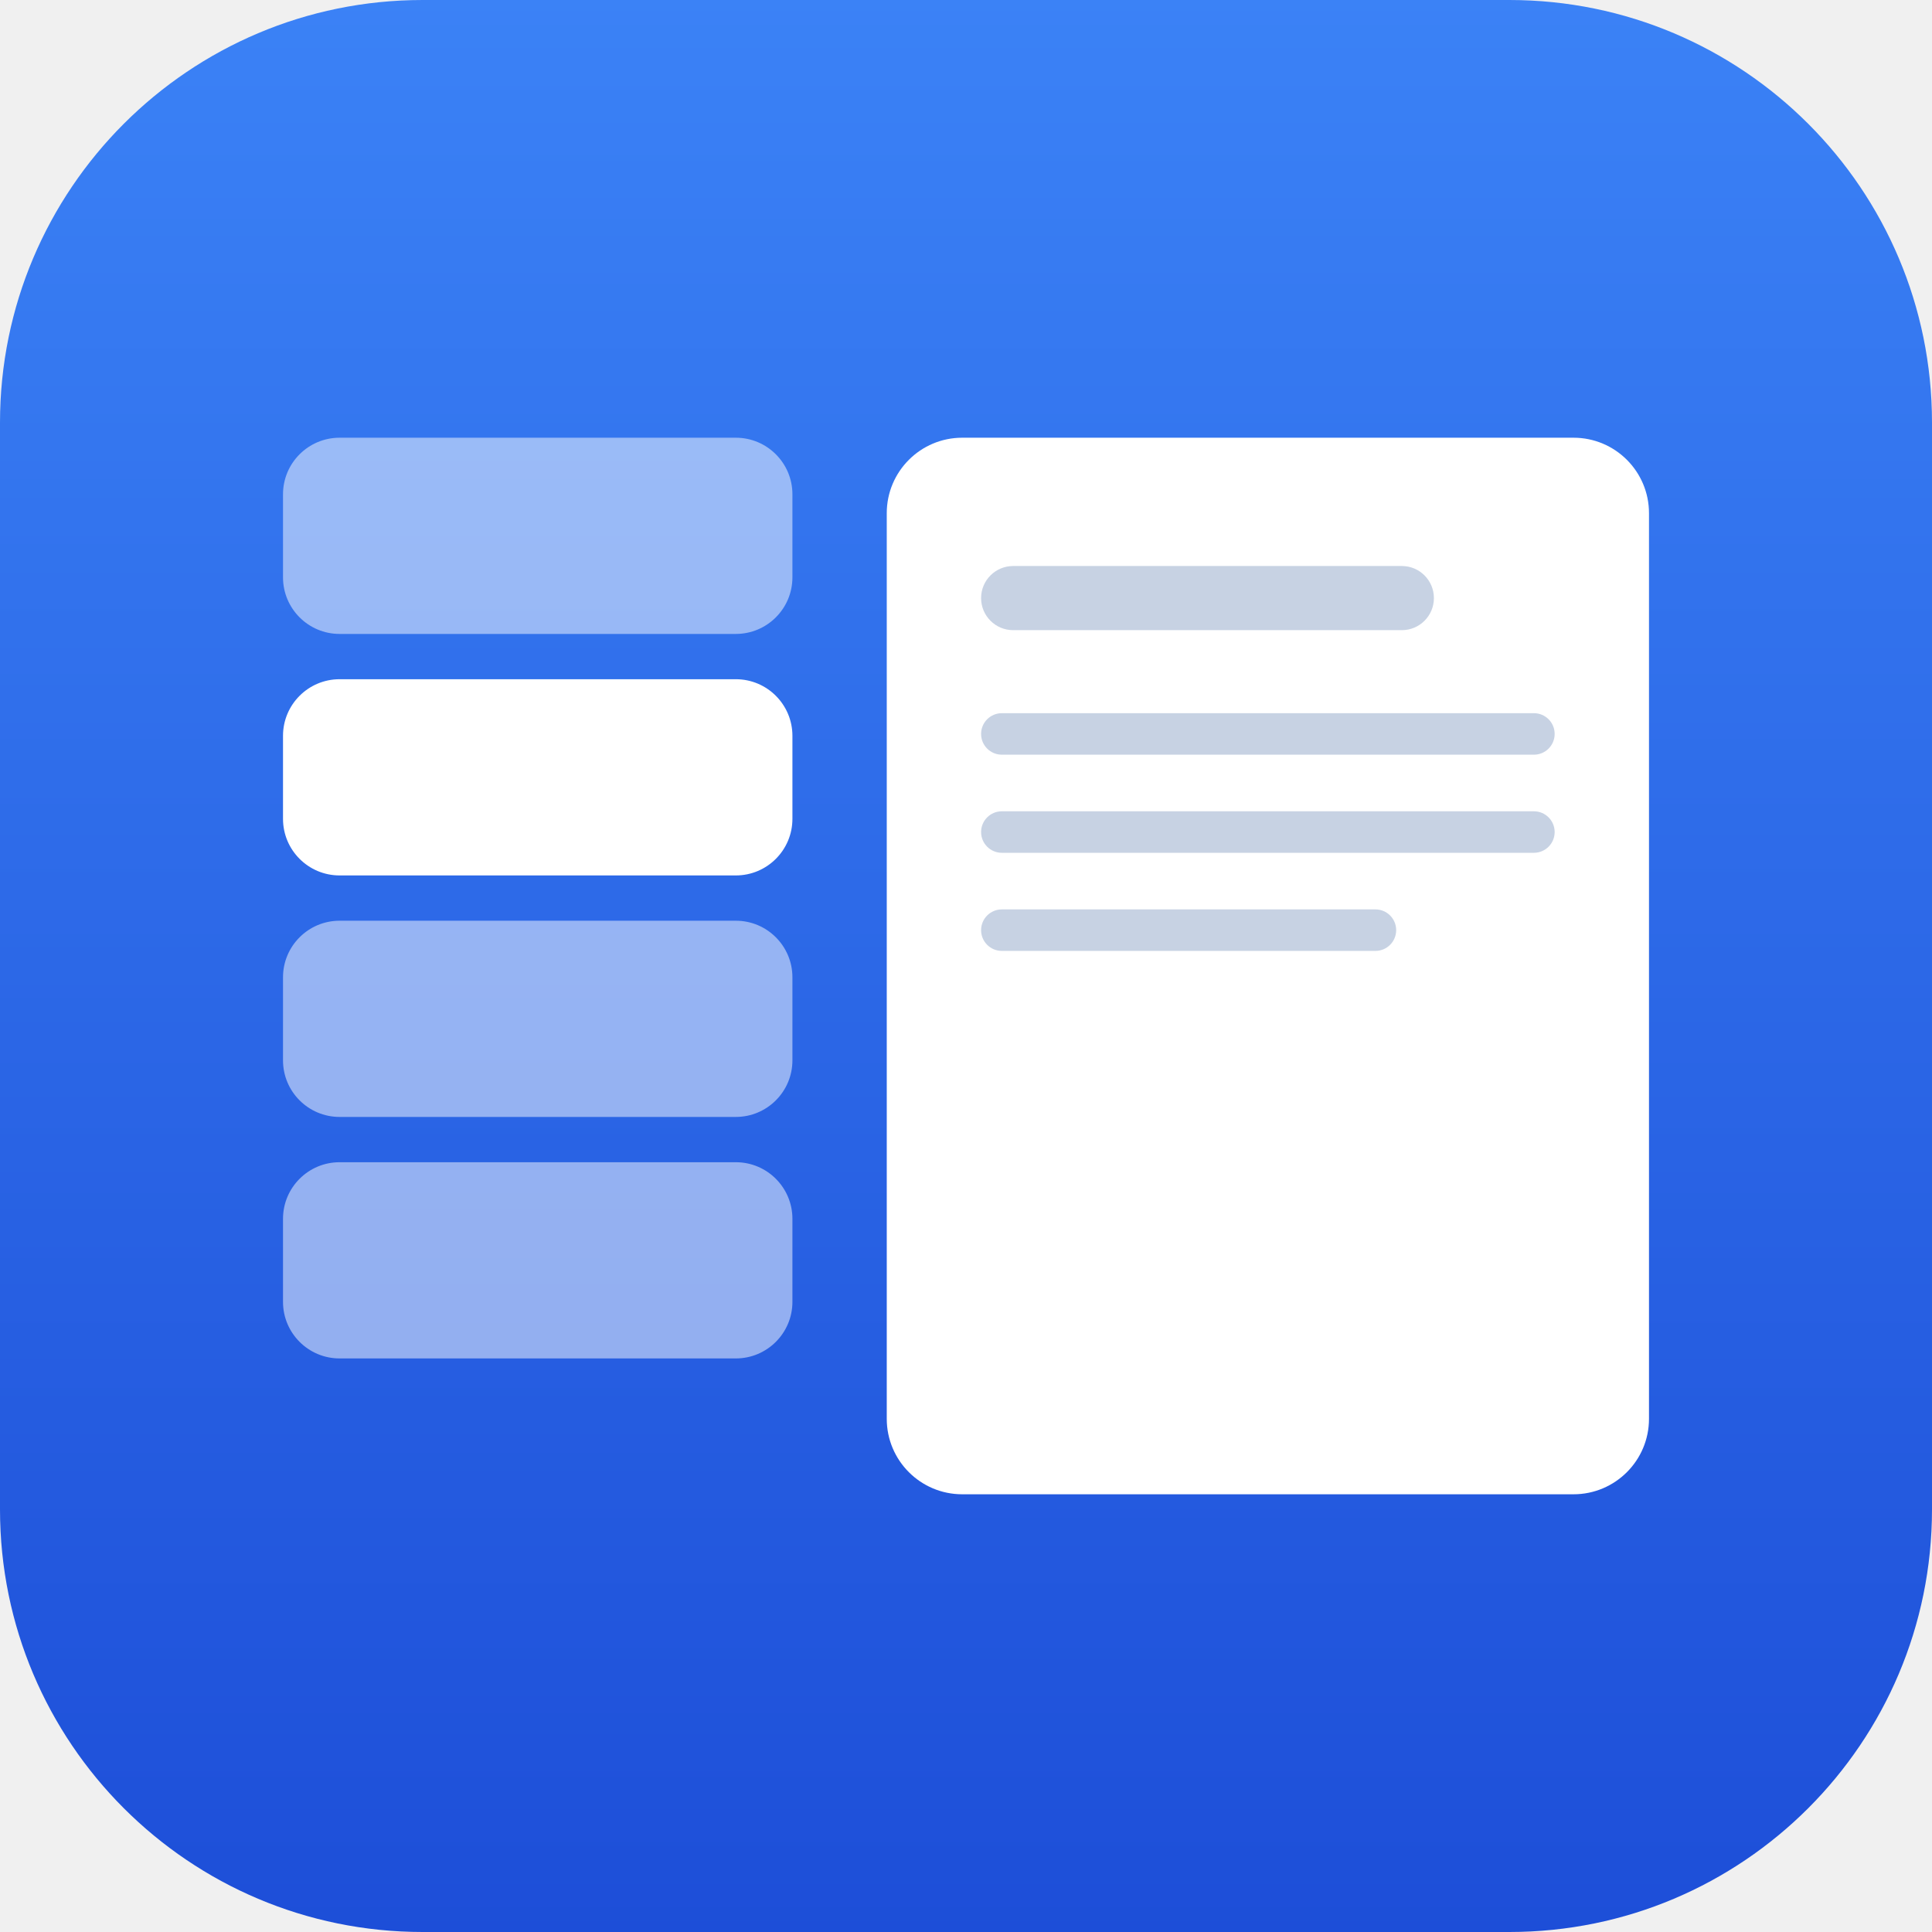
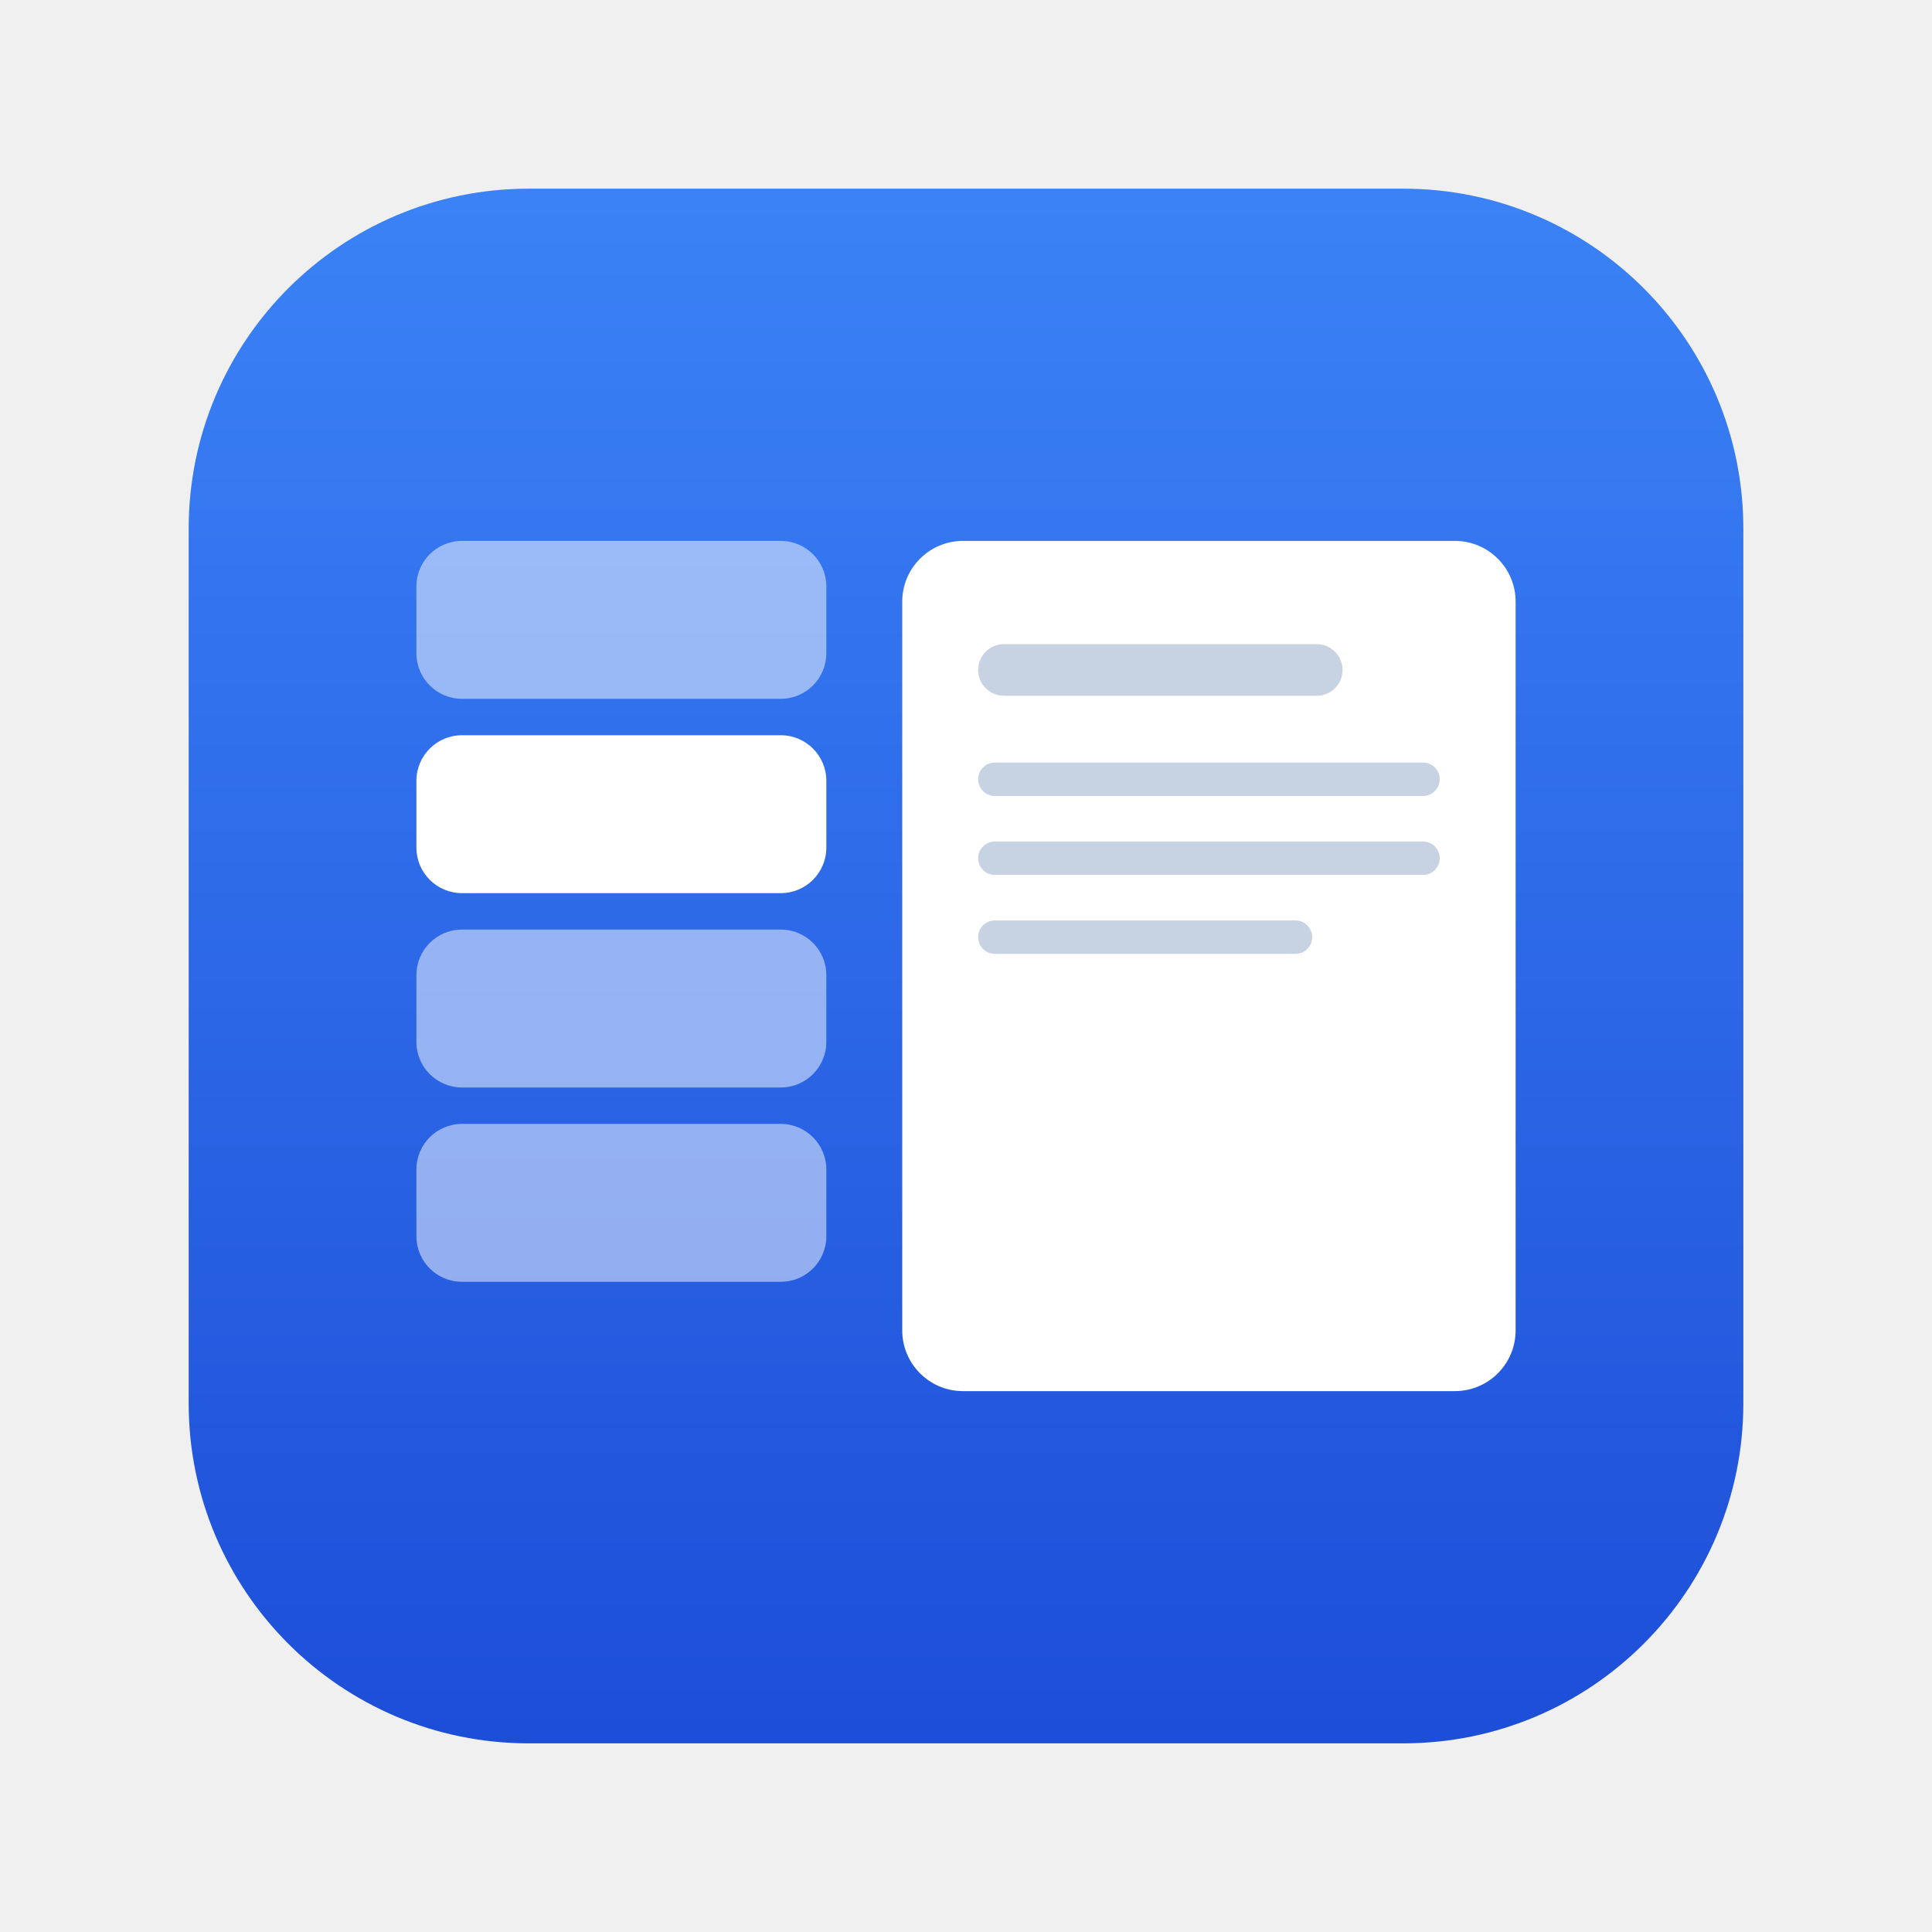
<svg xmlns="http://www.w3.org/2000/svg" width="1024" height="1024" viewBox="0 0 1024 1024">
  <defs>
    <linearGradient id="bg" x1="0" y1="0" x2="0" y2="1">
      <stop offset="0" stop-color="#3b82f6" />
      <stop offset="1" stop-color="#1d4ed8" />
    </linearGradient>
  </defs>
-   <rect x="0" y="0" width="1024" height="1024" rx="224" fill="url(#bg)" />
-   <rect x="470" y="232" width="404" height="560" rx="40" fill="#ffffff" />
-   <g fill="#c7d2e3">
-     <rect x="520" y="300" width="240" height="34" rx="17" />
-     <rect x="520" y="378" width="304" height="22" rx="11" />
-     <rect x="520" y="430" width="304" height="22" rx="11" />
-     <rect x="520" y="482" width="220" height="22" rx="11" />
-   </g>
-   <g>
-     <rect x="150" y="232" width="270" height="104" rx="30" fill="#ffffff" opacity="0.5" />
-     <rect x="150" y="360" width="270" height="104" rx="30" fill="#ffffff" />
-     <rect x="150" y="488" width="270" height="104" rx="30" fill="#ffffff" opacity="0.5" />
-     <rect x="150" y="616" width="270" height="104" rx="30" fill="#ffffff" opacity="0.5" />
+   <g transform="translate(100 100) scale(0.8047)">
+     <rect x="0" y="0" width="1024" height="1024" rx="224" fill="url(#bg)" />
+     <rect x="470" y="232" width="404" height="560" rx="40" fill="#ffffff" />
+     <g fill="#c7d2e3">
+       <rect x="520" y="300" width="240" height="34" rx="17" />
+       <rect x="520" y="378" width="304" height="22" rx="11" />
+       <rect x="520" y="430" width="304" height="22" rx="11" />
+       <rect x="520" y="482" width="220" height="22" rx="11" />
+     </g>
+     <g>
+       <rect x="150" y="232" width="270" height="104" rx="30" fill="#ffffff" opacity="0.5" />
+       <rect x="150" y="360" width="270" height="104" rx="30" fill="#ffffff" />
+       <rect x="150" y="488" width="270" height="104" rx="30" fill="#ffffff" opacity="0.5" />
+       <rect x="150" y="616" width="270" height="104" rx="30" fill="#ffffff" opacity="0.5" />
+     </g>
  </g>
</svg>
